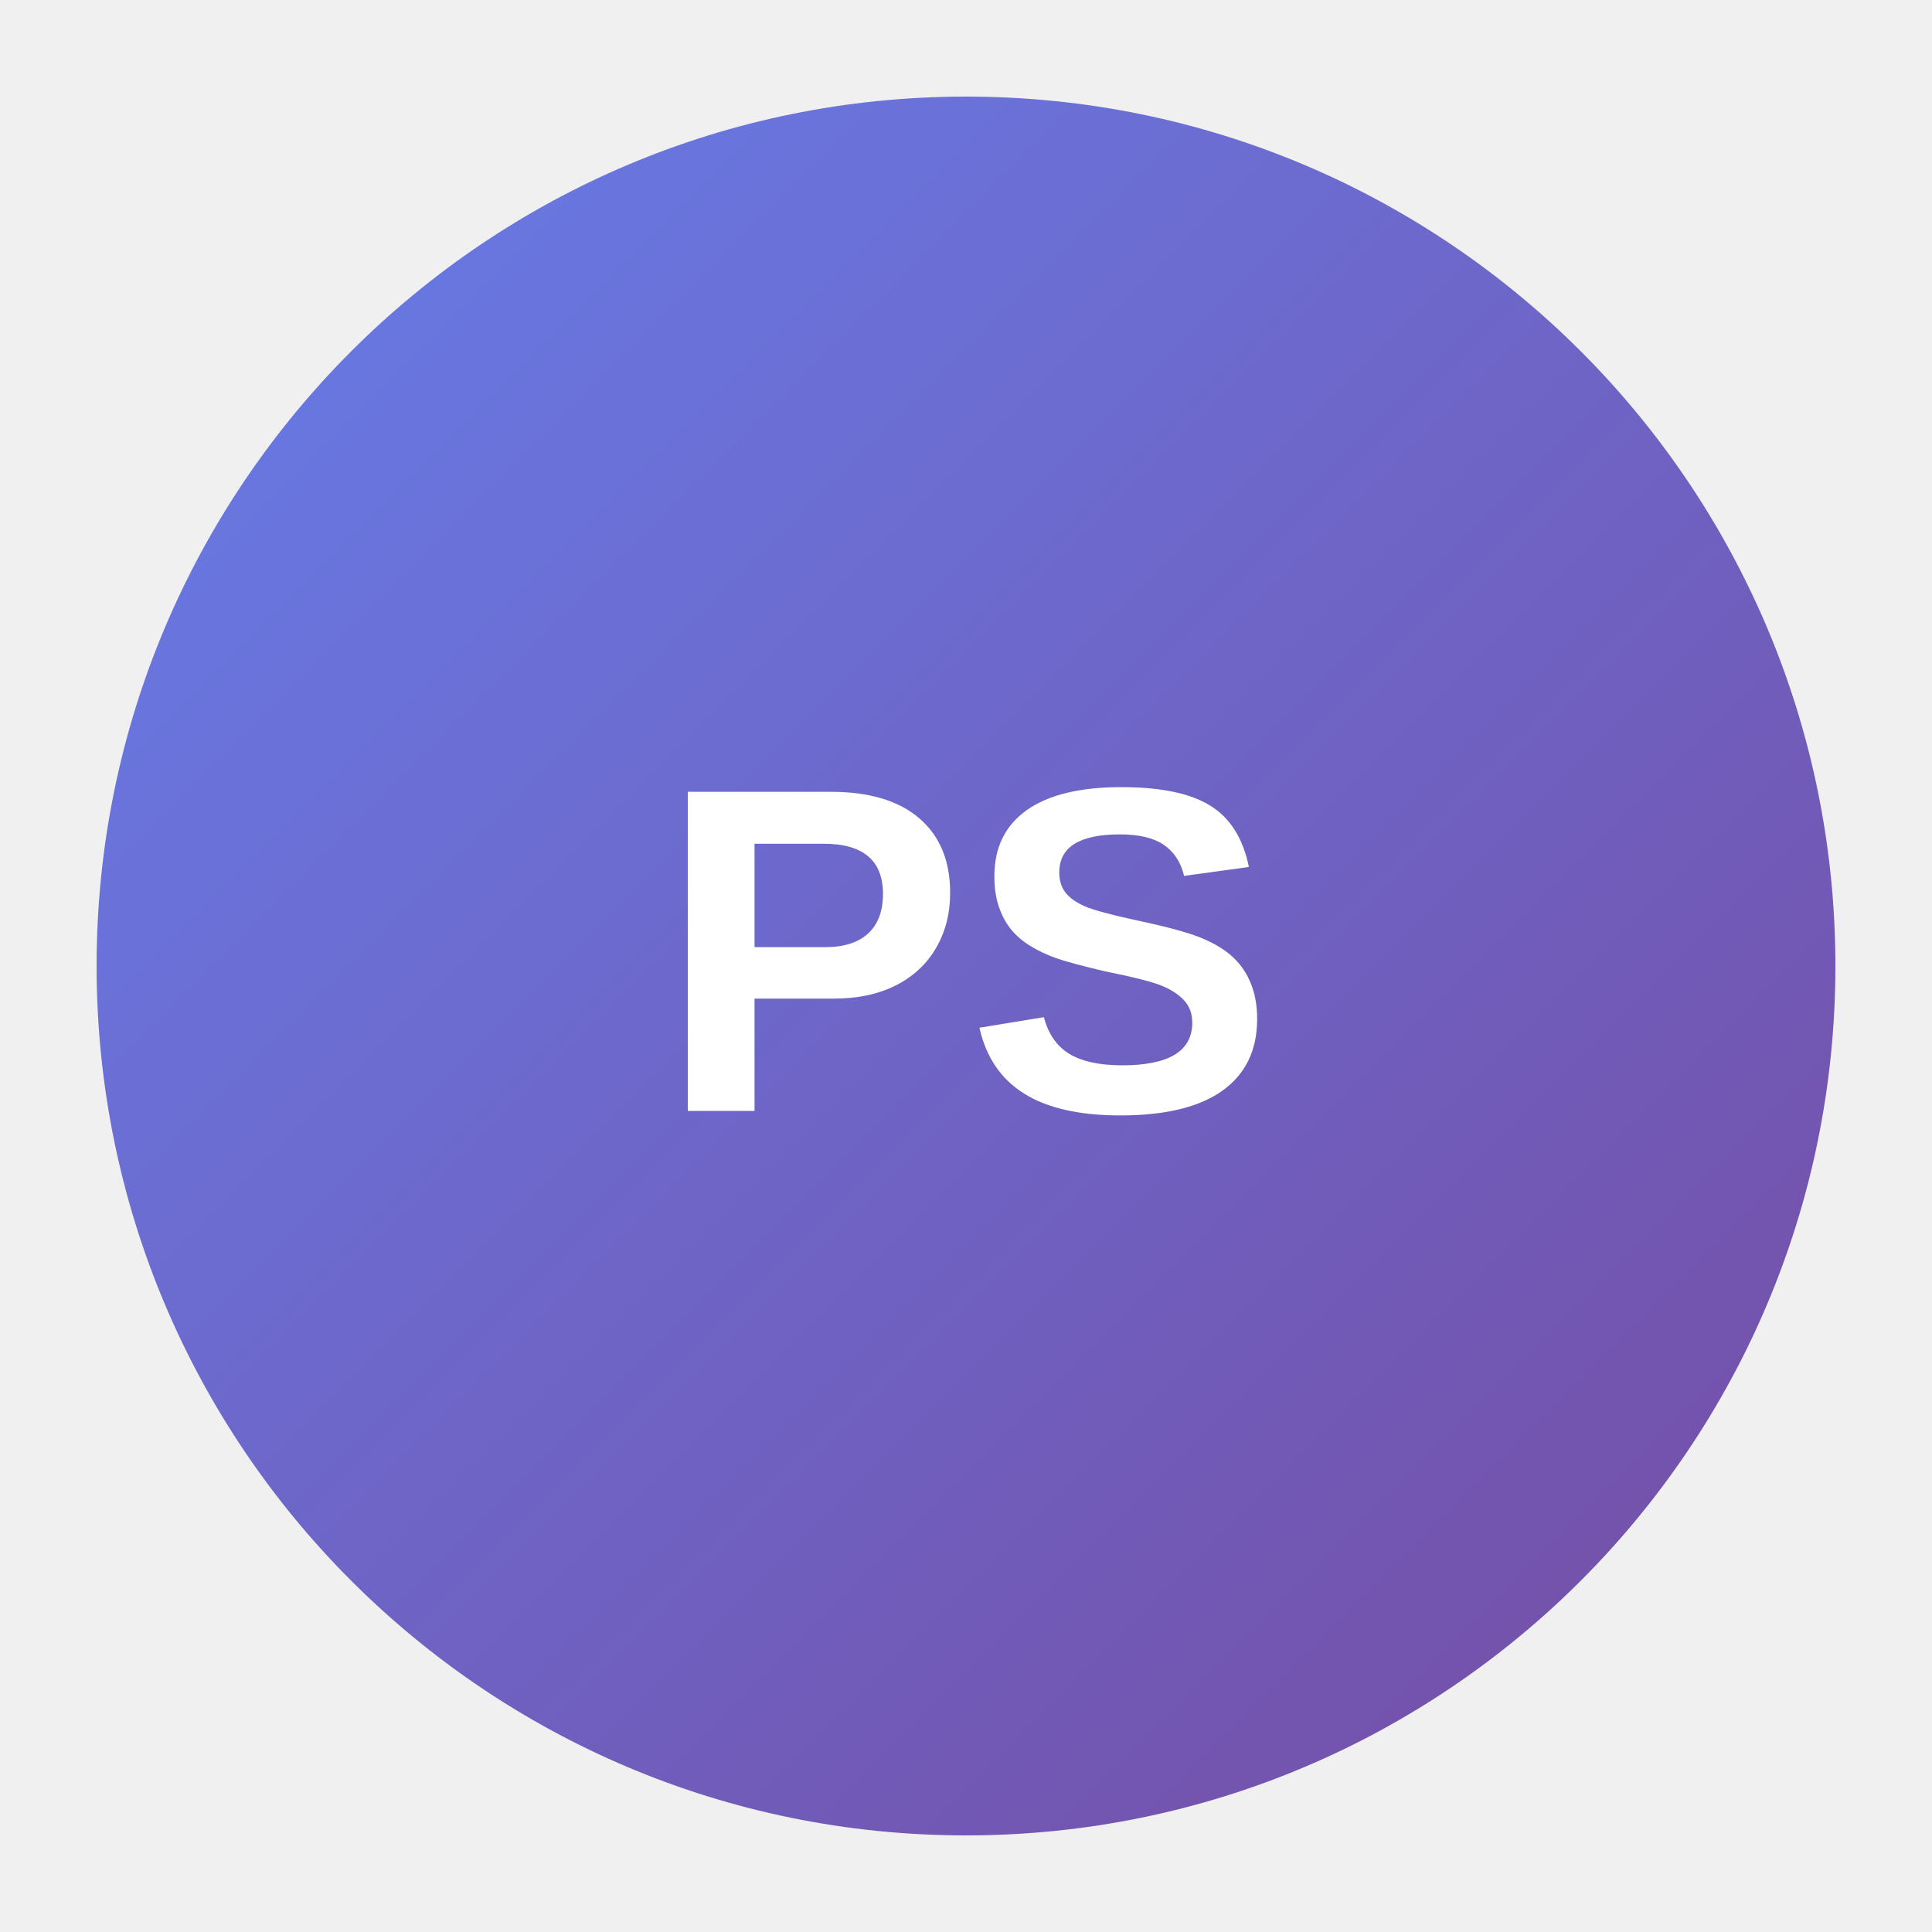
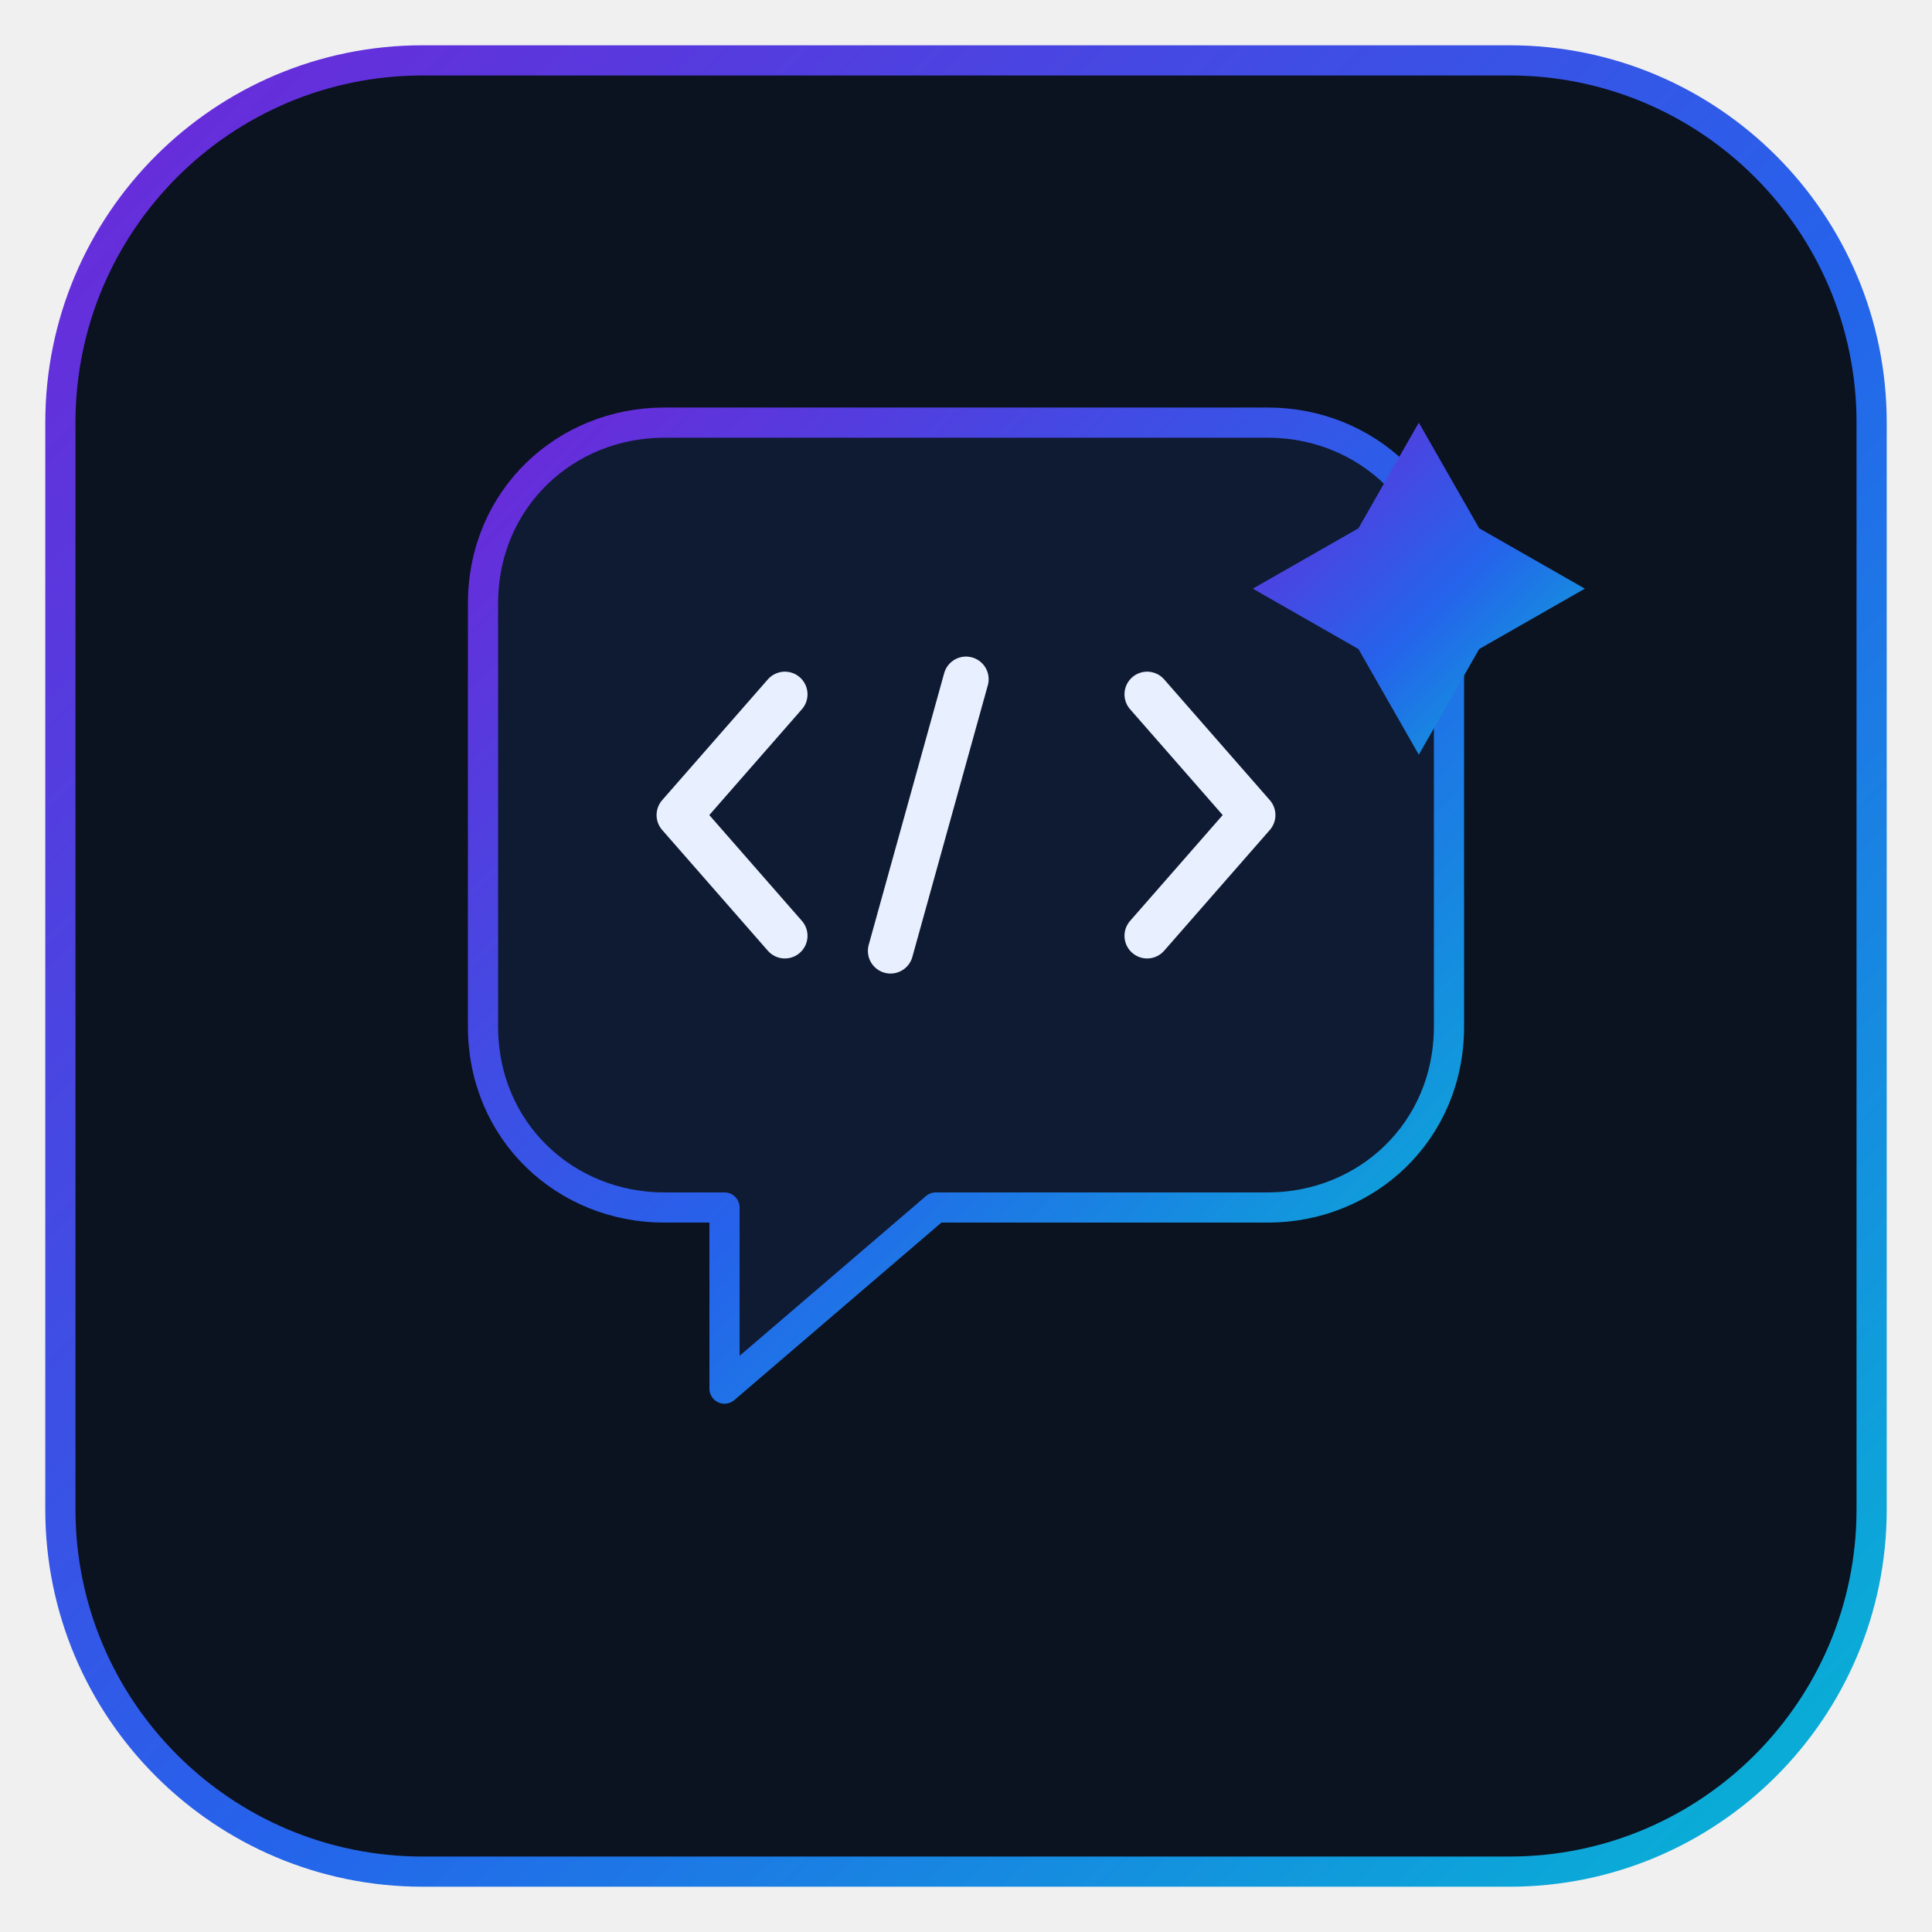
- <svg xmlns="http://www.w3.org/2000/svg" viewBox="0 0 200 200" width="200" height="200">
+ <svg xmlns="http://www.w3.org/2000/svg" viewBox="0 0 256 256" width="256" height="256" fill="none" role="img" aria-label="PromptScript icon">
  <defs>
-     <linearGradient id="grad" x1="0%" y1="0%" x2="100%" y2="100%">
-       <stop offset="0%" style="stop-color:#667eea;stop-opacity:1" />
-       <stop offset="100%" style="stop-color:#764ba2;stop-opacity:1" />
+     <linearGradient id="ps_grad" x1="0" y1="0" x2="1" y2="1">
+       <stop offset="0%" stop-color="#6D28D9" />
+       <stop offset="55%" stop-color="#2563EB" />
+       <stop offset="100%" stop-color="#06B6D4" />
    </linearGradient>
  </defs>
-   <circle cx="100" cy="100" r="90" fill="url(#grad)" />
-   <text x="100" y="115" font-family="Arial, sans-serif" font-size="48" font-weight="bold" fill="white" text-anchor="middle">PS</text>
+   <rect x="8" y="8" width="240" height="240" rx="48" fill="#0B1220" />
+   <rect x="8" y="8" width="240" height="240" rx="48" stroke="url(#ps_grad)" stroke-width="4" />
+   <path d="M64 80c0-14 11-24 24-24h80c13 0 24 10 24 24v56c0 14-11 24-24 24h-44l-28 24v-24H88c-13 0-24-10-24-24V80z" fill="#0F1B33" stroke="url(#ps_grad)" stroke-width="4" stroke-linejoin="round" />
+   <path d="M104 92l-14 16 14 16" stroke="#E8F0FF" stroke-width="6" stroke-linecap="round" stroke-linejoin="round" />
+   <path d="M152 92l14 16-14 16" stroke="#E8F0FF" stroke-width="6" stroke-linecap="round" stroke-linejoin="round" />
+   <path d="M128 90l-10 36" stroke="#E8F0FF" stroke-width="6" stroke-linecap="round" />
+   <path d="M188 56l8 14 14 8-14 8-8 14-8-14-14-8 14-8 8-14z" fill="url(#ps_grad)" />
+   <path d="M88 188h80" stroke="url(#ps_grad)" stroke-width="8" stroke-linecap="round" />
+   <path d="M176 176v24" stroke="url(#ps_grad)" stroke-width="8" stroke-linecap="round" />
</svg>
